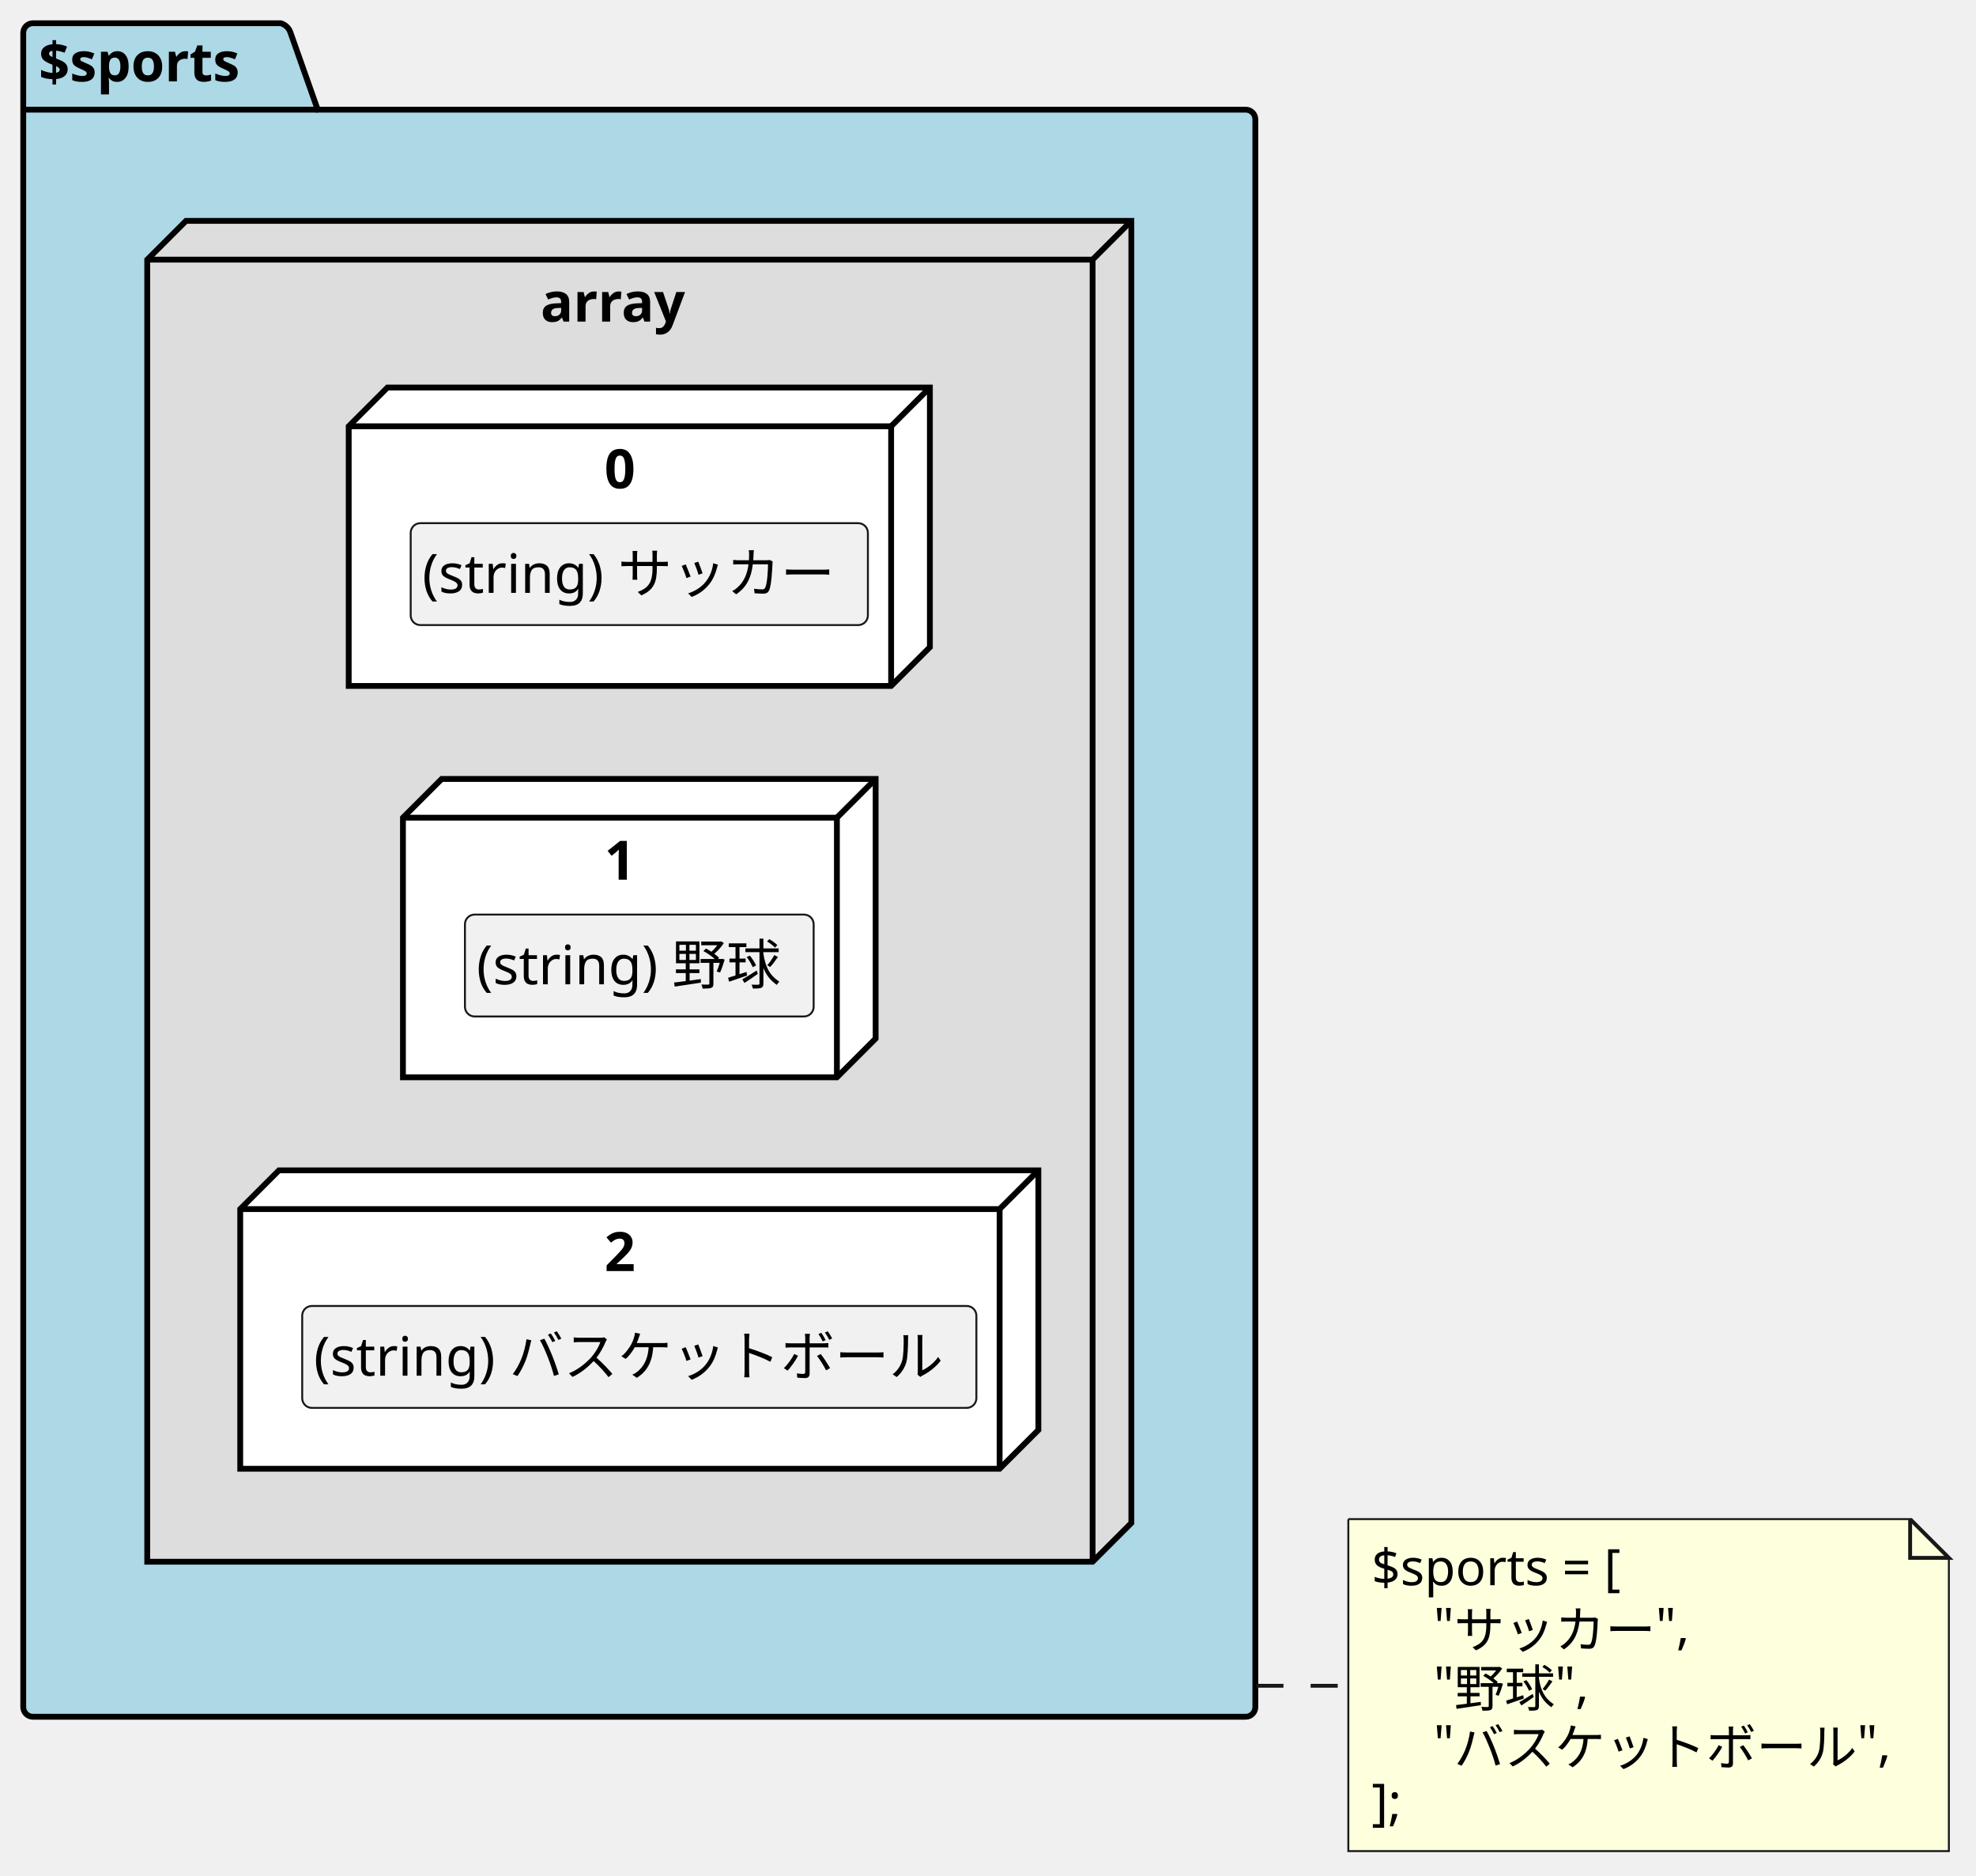
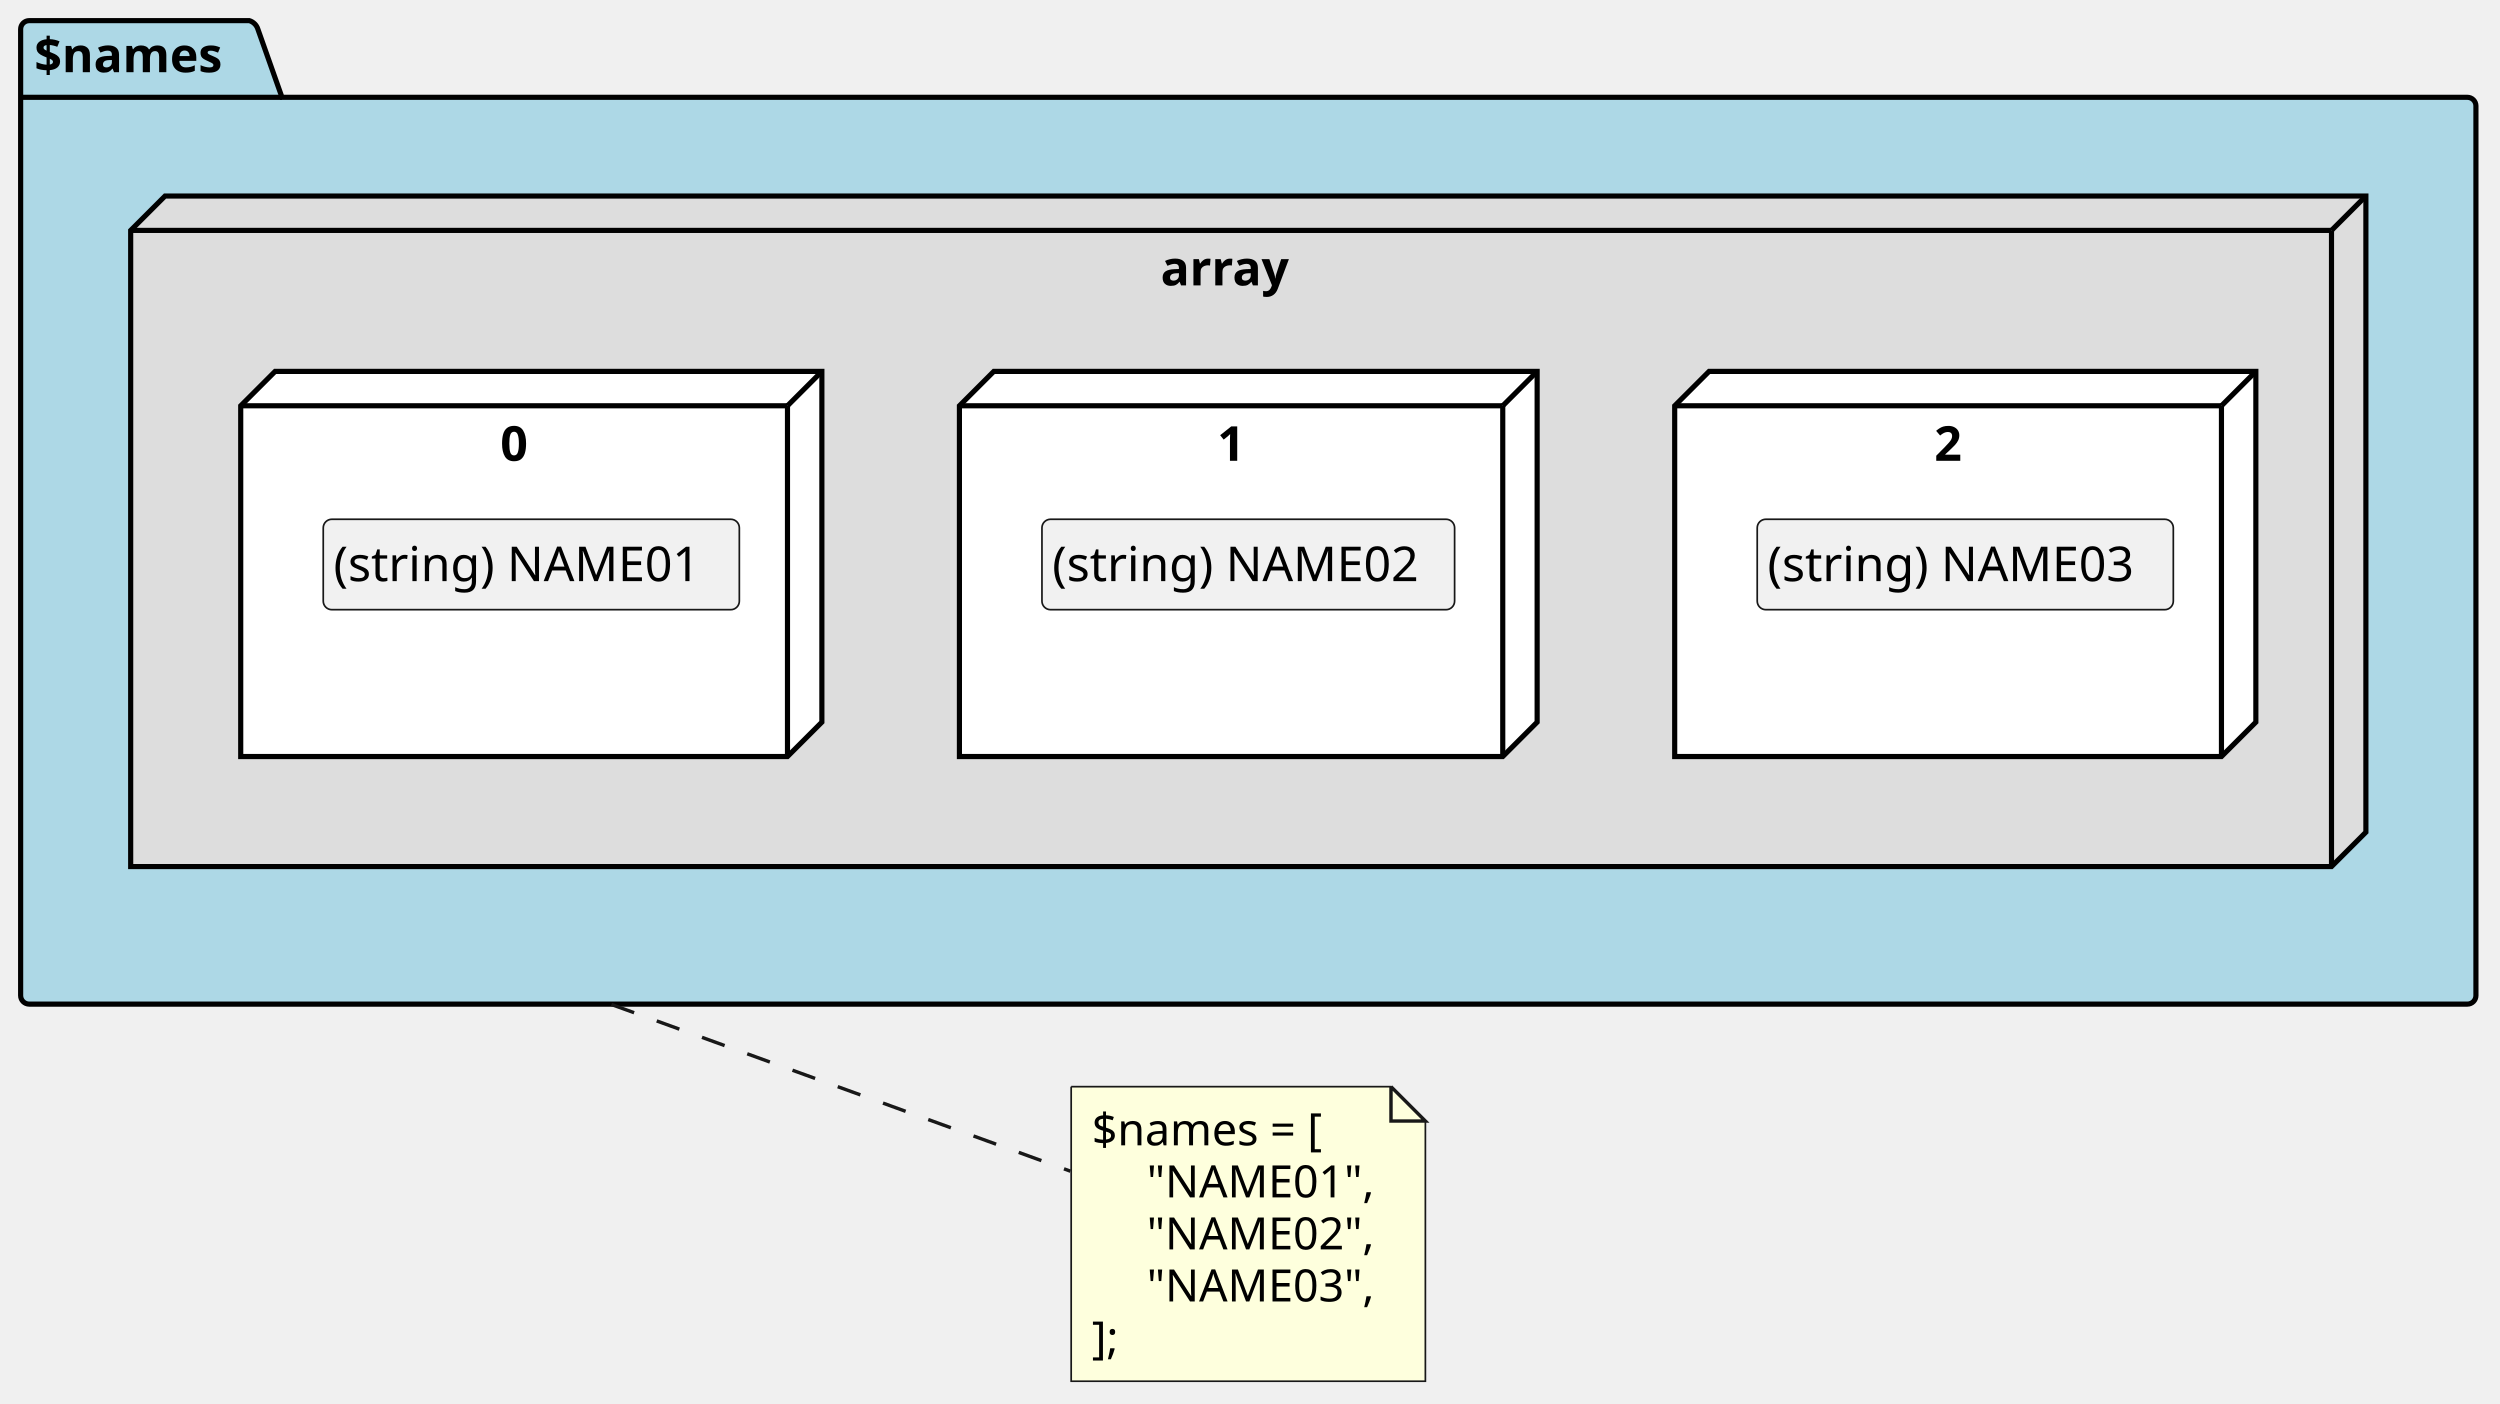
- <svg xmlns="http://www.w3.org/2000/svg" contentStyleType="text/css" height="484px" preserveAspectRatio="none" style="width:510px;height:484px;background:#FFFFFF;" version="1.1" viewBox="0 0 510 484" width="510px" zoomAndPan="magnify">
+ <svg xmlns="http://www.w3.org/2000/svg" contentStyleType="text/css" height="408px" preserveAspectRatio="none" style="width:727px;height:408px;background:#FFFFFF;" version="1.1" viewBox="0 0 727 408" width="727px" zoomAndPan="magnify">
  <defs />
  <g>
    <g id="cluster_p">
-       <path d="M8.5,6 L72.5,6 A3.75,3.75 0 0 1 75,8.5 L82,28.297 L321.5,28.297 A2.5,2.5 0 0 1 324,30.797 L324,440.5 A2.5,2.5 0 0 1 321.5,443 L8.5,443 A2.5,2.5 0 0 1 6,440.5 L6,8.5 A2.5,2.5 0 0 1 8.5,6 " fill="#ADD8E6" style="stroke:#000000;stroke-width:1.5;" />
+       <path d="M8.5,6 L72.5,6 A3.75,3.75 0 0 1 75,8.5 L82,28.297 L717.5,28.297 A2.5,2.5 0 0 1 720,30.797 L720,289.5 A2.5,2.5 0 0 1 717.5,292 L8.5,292 A2.5,2.5 0 0 1 6,289.5 L6,8.5 A2.5,2.5 0 0 1 8.5,6 " fill="#ADD8E6" style="stroke:#000000;stroke-width:1.5;" />
      <line style="stroke:#000000;stroke-width:1.5;" x1="6" x2="82" y1="28.297" y2="28.297" />
-       <text fill="#000000" font-family="sans-serif" font-size="14" font-weight="bold" lengthAdjust="spacing" textLength="63" x="10" y="20.995">$sports</text>
+       <text fill="#000000" font-family="sans-serif" font-size="14" font-weight="bold" lengthAdjust="spacing" textLength="63" x="10" y="20.995">$names</text>
    </g>
    <g id="cluster_array">
-       <polygon fill="#DDDDDD" points="38,67,48,57,292,57,292,393,282,403,38,403,38,67" style="stroke:#000000;stroke-width:1.5;" />
-       <line style="stroke:#000000;stroke-width:1.5;" x1="282" x2="292" y1="67" y2="57" />
-       <line style="stroke:#000000;stroke-width:1.5;" x1="38" x2="282" y1="67" y2="67" />
-       <line style="stroke:#000000;stroke-width:1.5;" x1="282" x2="282" y1="67" y2="403" />
-       <text fill="#000000" font-family="sans-serif" font-size="14" font-weight="bold" lengthAdjust="spacing" textLength="43" x="139.5" y="82.995">array</text>
+       <polygon fill="#DDDDDD" points="38,67,48,57,688,57,688,242,678,252,38,252,38,67" style="stroke:#000000;stroke-width:1.5;" />
+       <line style="stroke:#000000;stroke-width:1.5;" x1="678" x2="688" y1="67" y2="57" />
+       <line style="stroke:#000000;stroke-width:1.5;" x1="38" x2="678" y1="67" y2="67" />
+       <line style="stroke:#000000;stroke-width:1.5;" x1="678" x2="678" y1="67" y2="252" />
+       <text fill="#000000" font-family="sans-serif" font-size="14" font-weight="bold" lengthAdjust="spacing" textLength="43" x="337.5" y="82.995">array</text>
    </g>
-     <g id="cluster_0">
-       <polygon fill="#FFFFFF" points="90,110,100,100,240,100,240,167,230,177,90,177,90,110" style="stroke:#000000;stroke-width:1.5;" />
-       <line style="stroke:#000000;stroke-width:1.5;" x1="230" x2="240" y1="110" y2="100" />
-       <line style="stroke:#000000;stroke-width:1.5;" x1="90" x2="230" y1="110" y2="110" />
-       <line style="stroke:#000000;stroke-width:1.5;" x1="230" x2="230" y1="110" y2="177" />
-       <text fill="#000000" font-family="sans-serif" font-size="14" font-weight="bold" lengthAdjust="spacing" textLength="10" x="156" y="125.995">0</text>
+     <g id="cluster_p1">
+       <polygon fill="#FFFFFF" points="70,118,80,108,239,108,239,210,229,220,70,220,70,118" style="stroke:#000000;stroke-width:1.5;" />
+       <line style="stroke:#000000;stroke-width:1.5;" x1="229" x2="239" y1="118" y2="108" />
+       <line style="stroke:#000000;stroke-width:1.5;" x1="70" x2="229" y1="118" y2="118" />
+       <line style="stroke:#000000;stroke-width:1.5;" x1="229" x2="229" y1="118" y2="220" />
+       <text fill="#000000" font-family="sans-serif" font-size="14" font-weight="bold" lengthAdjust="spacing" textLength="10" x="145.5" y="133.995">0</text>
    </g>
-     <g id="cluster_1">
-       <polygon fill="#FFFFFF" points="104,211,114,201,226,201,226,268,216,278,104,278,104,211" style="stroke:#000000;stroke-width:1.5;" />
-       <line style="stroke:#000000;stroke-width:1.5;" x1="216" x2="226" y1="211" y2="201" />
-       <line style="stroke:#000000;stroke-width:1.5;" x1="104" x2="216" y1="211" y2="211" />
-       <line style="stroke:#000000;stroke-width:1.5;" x1="216" x2="216" y1="211" y2="278" />
-       <text fill="#000000" font-family="sans-serif" font-size="14" font-weight="bold" lengthAdjust="spacing" textLength="10" x="156" y="226.995">1</text>
+     <g id="cluster_p2">
+       <polygon fill="#FFFFFF" points="279,118,289,108,447,108,447,210,437,220,279,220,279,118" style="stroke:#000000;stroke-width:1.5;" />
+       <line style="stroke:#000000;stroke-width:1.5;" x1="437" x2="447" y1="118" y2="108" />
+       <line style="stroke:#000000;stroke-width:1.5;" x1="279" x2="437" y1="118" y2="118" />
+       <line style="stroke:#000000;stroke-width:1.5;" x1="437" x2="437" y1="118" y2="220" />
+       <text fill="#000000" font-family="sans-serif" font-size="14" font-weight="bold" lengthAdjust="spacing" textLength="10" x="354" y="133.995">1</text>
    </g>
-     <g id="cluster_2">
-       <polygon fill="#FFFFFF" points="62,312,72,302,268,302,268,369,258,379,62,379,62,312" style="stroke:#000000;stroke-width:1.5;" />
-       <line style="stroke:#000000;stroke-width:1.5;" x1="258" x2="268" y1="312" y2="302" />
-       <line style="stroke:#000000;stroke-width:1.5;" x1="62" x2="258" y1="312" y2="312" />
-       <line style="stroke:#000000;stroke-width:1.5;" x1="258" x2="258" y1="312" y2="379" />
-       <text fill="#000000" font-family="sans-serif" font-size="14" font-weight="bold" lengthAdjust="spacing" textLength="10" x="156" y="327.995">2</text>
+     <g id="cluster_p3">
+       <polygon fill="#FFFFFF" points="487,118,497,108,656,108,656,210,646,220,487,220,487,118" style="stroke:#000000;stroke-width:1.5;" />
+       <line style="stroke:#000000;stroke-width:1.5;" x1="646" x2="656" y1="118" y2="108" />
+       <line style="stroke:#000000;stroke-width:1.5;" x1="487" x2="646" y1="118" y2="118" />
+       <line style="stroke:#000000;stroke-width:1.5;" x1="646" x2="646" y1="118" y2="220" />
+       <text fill="#000000" font-family="sans-serif" font-size="14" font-weight="bold" lengthAdjust="spacing" textLength="10" x="562.5" y="133.995">2</text>
    </g>
-     <g id="elem_(string) サッカー">
-       <rect codeLine="15" fill="#F1F1F1" height="26.297" id="(string) サッカー" rx="2.5" ry="2.5" style="stroke:#181818;stroke-width:0.5;" width="118" x="106" y="135" />
-       <text fill="#000000" font-family="sans-serif" font-size="14" lengthAdjust="spacing" textLength="112" x="109" y="152.995">(string) サッカー</text>
+     <g id="elem_(string) NAME01">
+       <rect codeLine="15" fill="#F1F1F1" height="26.297" id="(string) NAME01" rx="2.5" ry="2.5" style="stroke:#181818;stroke-width:0.5;" width="121" x="94" y="151" />
+       <text fill="#000000" font-family="sans-serif" font-size="14" lengthAdjust="spacing" textLength="115" x="97" y="168.995">(string) NAME01</text>
    </g>
-     <g id="elem_(string) 野球">
-       <rect codeLine="18" fill="#F1F1F1" height="26.297" id="(string) 野球" rx="2.5" ry="2.5" style="stroke:#181818;stroke-width:0.5;" width="90" x="120" y="236" />
-       <text fill="#000000" font-family="sans-serif" font-size="14" lengthAdjust="spacing" textLength="84" x="123" y="253.995">(string) 野球</text>
+     <g id="elem_(string) NAME02">
+       <rect codeLine="18" fill="#F1F1F1" height="26.297" id="(string) NAME02" rx="2.5" ry="2.5" style="stroke:#181818;stroke-width:0.5;" width="120" x="303" y="151" />
+       <text fill="#000000" font-family="sans-serif" font-size="14" lengthAdjust="spacing" textLength="114" x="306" y="168.995">(string) NAME02</text>
    </g>
-     <g id="elem_(string) バスケットボール">
-       <rect codeLine="21" fill="#F1F1F1" height="26.297" id="(string) バスケットボール" rx="2.5" ry="2.5" style="stroke:#181818;stroke-width:0.5;" width="174" x="78" y="337" />
-       <text fill="#000000" font-family="sans-serif" font-size="14" lengthAdjust="spacing" textLength="168" x="81" y="354.995">(string) バスケットボール</text>
+     <g id="elem_(string) NAME03">
+       <rect codeLine="21" fill="#F1F1F1" height="26.297" id="(string) NAME03" rx="2.5" ry="2.5" style="stroke:#181818;stroke-width:0.5;" width="121" x="511" y="151" />
+       <text fill="#000000" font-family="sans-serif" font-size="14" lengthAdjust="spacing" textLength="115" x="514" y="168.995">(string) NAME03</text>
    </g>
    <g id="elem_n">
-       <path d="M348,392 L348,477.664 L503,477.664 L503,402 L493,392 L348,392 " fill="#FEFFDD" style="stroke:#181818;stroke-width:0.5;" />
-       <path d="M493,392 L493,402 L503,402 L493,392 " fill="#FEFFDD" style="stroke:#181818;stroke-width:1.0;" />
-       <text fill="#000000" font-family="sans-serif" font-size="13" lengthAdjust="spacing" textLength="71" x="354" y="409.067">$sports = [</text>
-       <text fill="#000000" font-family="sans-serif" font-size="13" lengthAdjust="spacing" textLength="66" x="370" y="424.2">"サッカー",</text>
-       <text fill="#000000" font-family="sans-serif" font-size="13" lengthAdjust="spacing" textLength="40" x="370" y="439.332">"野球",</text>
-       <text fill="#000000" font-family="sans-serif" font-size="13" lengthAdjust="spacing" textLength="118" x="370" y="454.465">"バスケットボール",</text>
-       <text fill="#000000" font-family="sans-serif" font-size="13" lengthAdjust="spacing" textLength="10" x="354" y="469.598">];</text>
+       <path d="M311.5,316 L311.5,401.664 L414.5,401.664 L414.5,326 L404.5,316 L311.5,316 " fill="#FEFFDD" style="stroke:#181818;stroke-width:0.5;" />
+       <path d="M404.5,316 L404.5,326 L414.5,326 L404.5,316 " fill="#FEFFDD" style="stroke:#181818;stroke-width:1.0;" />
+       <text fill="#000000" font-family="sans-serif" font-size="13" lengthAdjust="spacing" textLength="75" x="317.5" y="333.067">$names = [</text>
+       <text fill="#000000" font-family="sans-serif" font-size="13" lengthAdjust="spacing" textLength="66" x="333.5" y="348.2">"NAME01",</text>
+       <text fill="#000000" font-family="sans-serif" font-size="13" lengthAdjust="spacing" textLength="66" x="333.5" y="363.332">"NAME02",</text>
+       <text fill="#000000" font-family="sans-serif" font-size="13" lengthAdjust="spacing" textLength="66" x="333.5" y="378.465">"NAME03",</text>
+       <text fill="#000000" font-family="sans-serif" font-size="13" lengthAdjust="spacing" textLength="10" x="317.5" y="393.598">];</text>
    </g>
    <g id="link_p_n">
-       <path codeLine="34" d="M324.263,435 C324.886,435 325.509,435 326.13,435 C328.616,435 331.086,435 333.535,435 C338.434,435 343.252,435 347.958,435 " fill="none" id="p-n" style="stroke:#181818;stroke-width:1.0;stroke-dasharray:7.0,7.0;" />
+       <path codeLine="36" d="M177.82,292.106 C177.993,292.169 178.167,292.232 178.342,292.296 C178.692,292.423 179.046,292.551 179.402,292.681 C180.115,292.94 180.84,293.203 181.578,293.471 C184.53,294.543 187.677,295.686 190.992,296.89 C197.62,299.298 204.916,301.947 212.645,304.755 C243.563,315.984 281.421,329.734 311.286,340.581 " fill="none" id="p-n" style="stroke:#181818;stroke-width:1.0;stroke-dasharray:7.0,7.0;" />
    </g>
  </g>
</svg>
